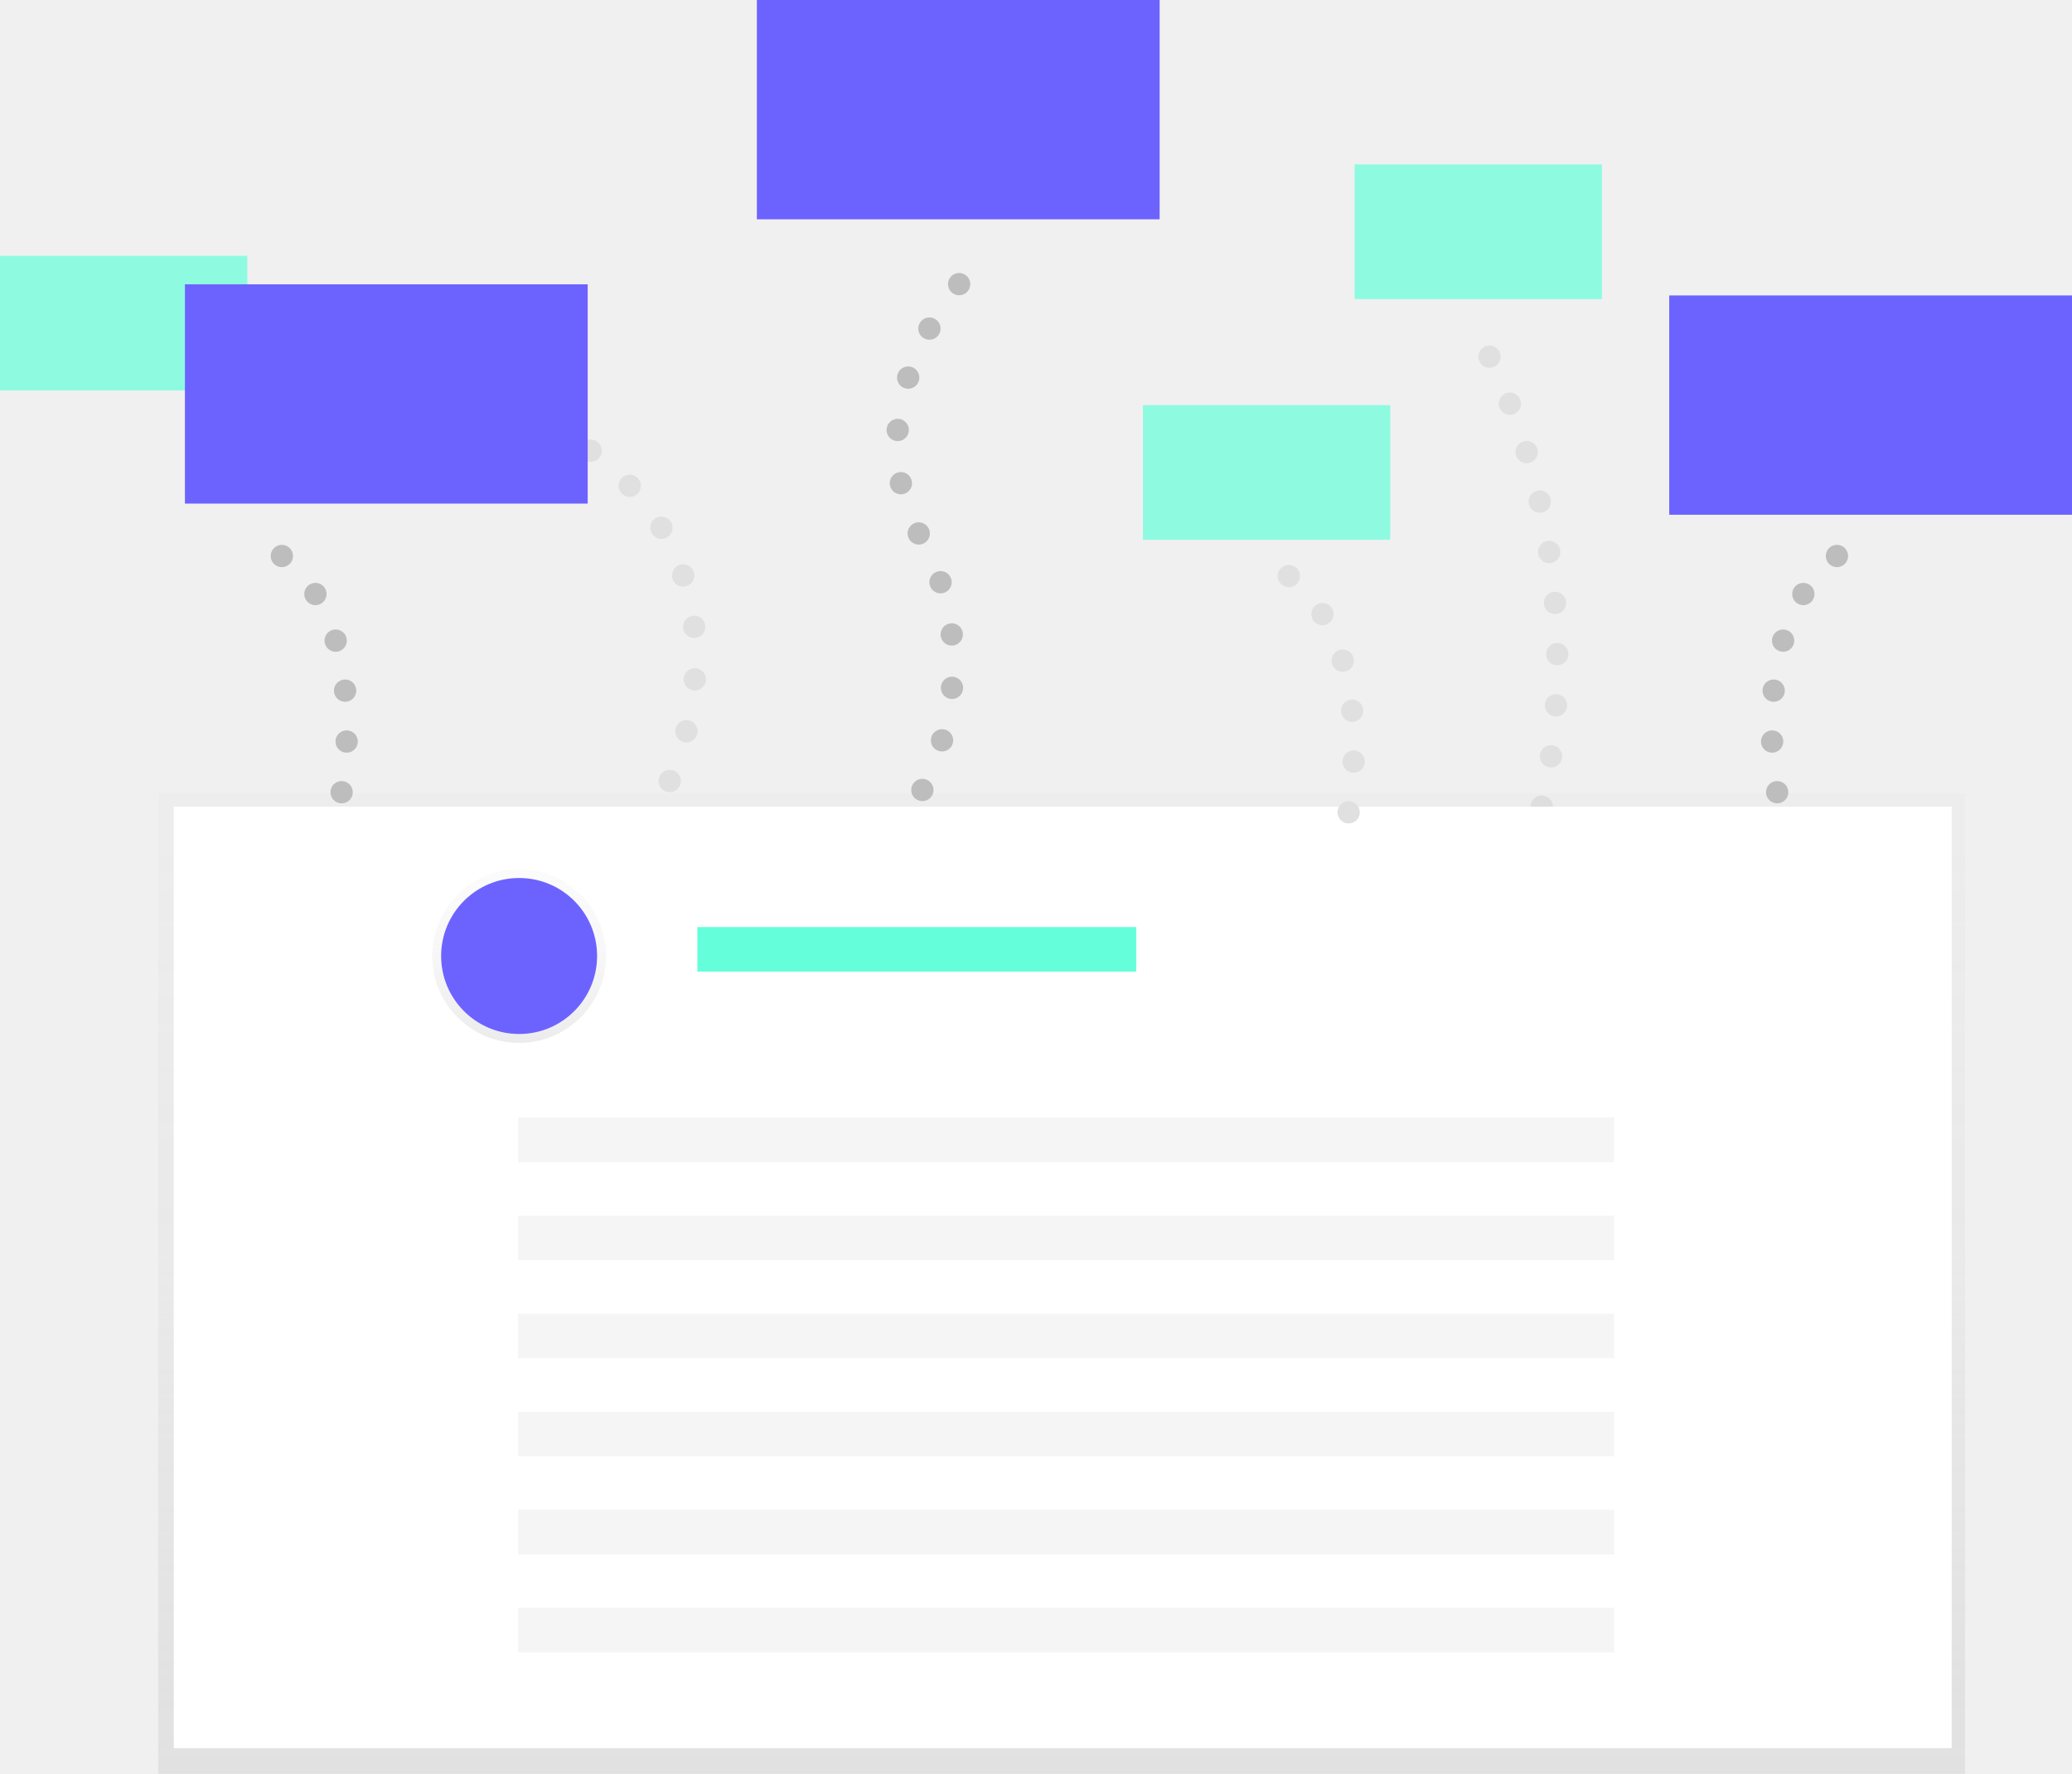
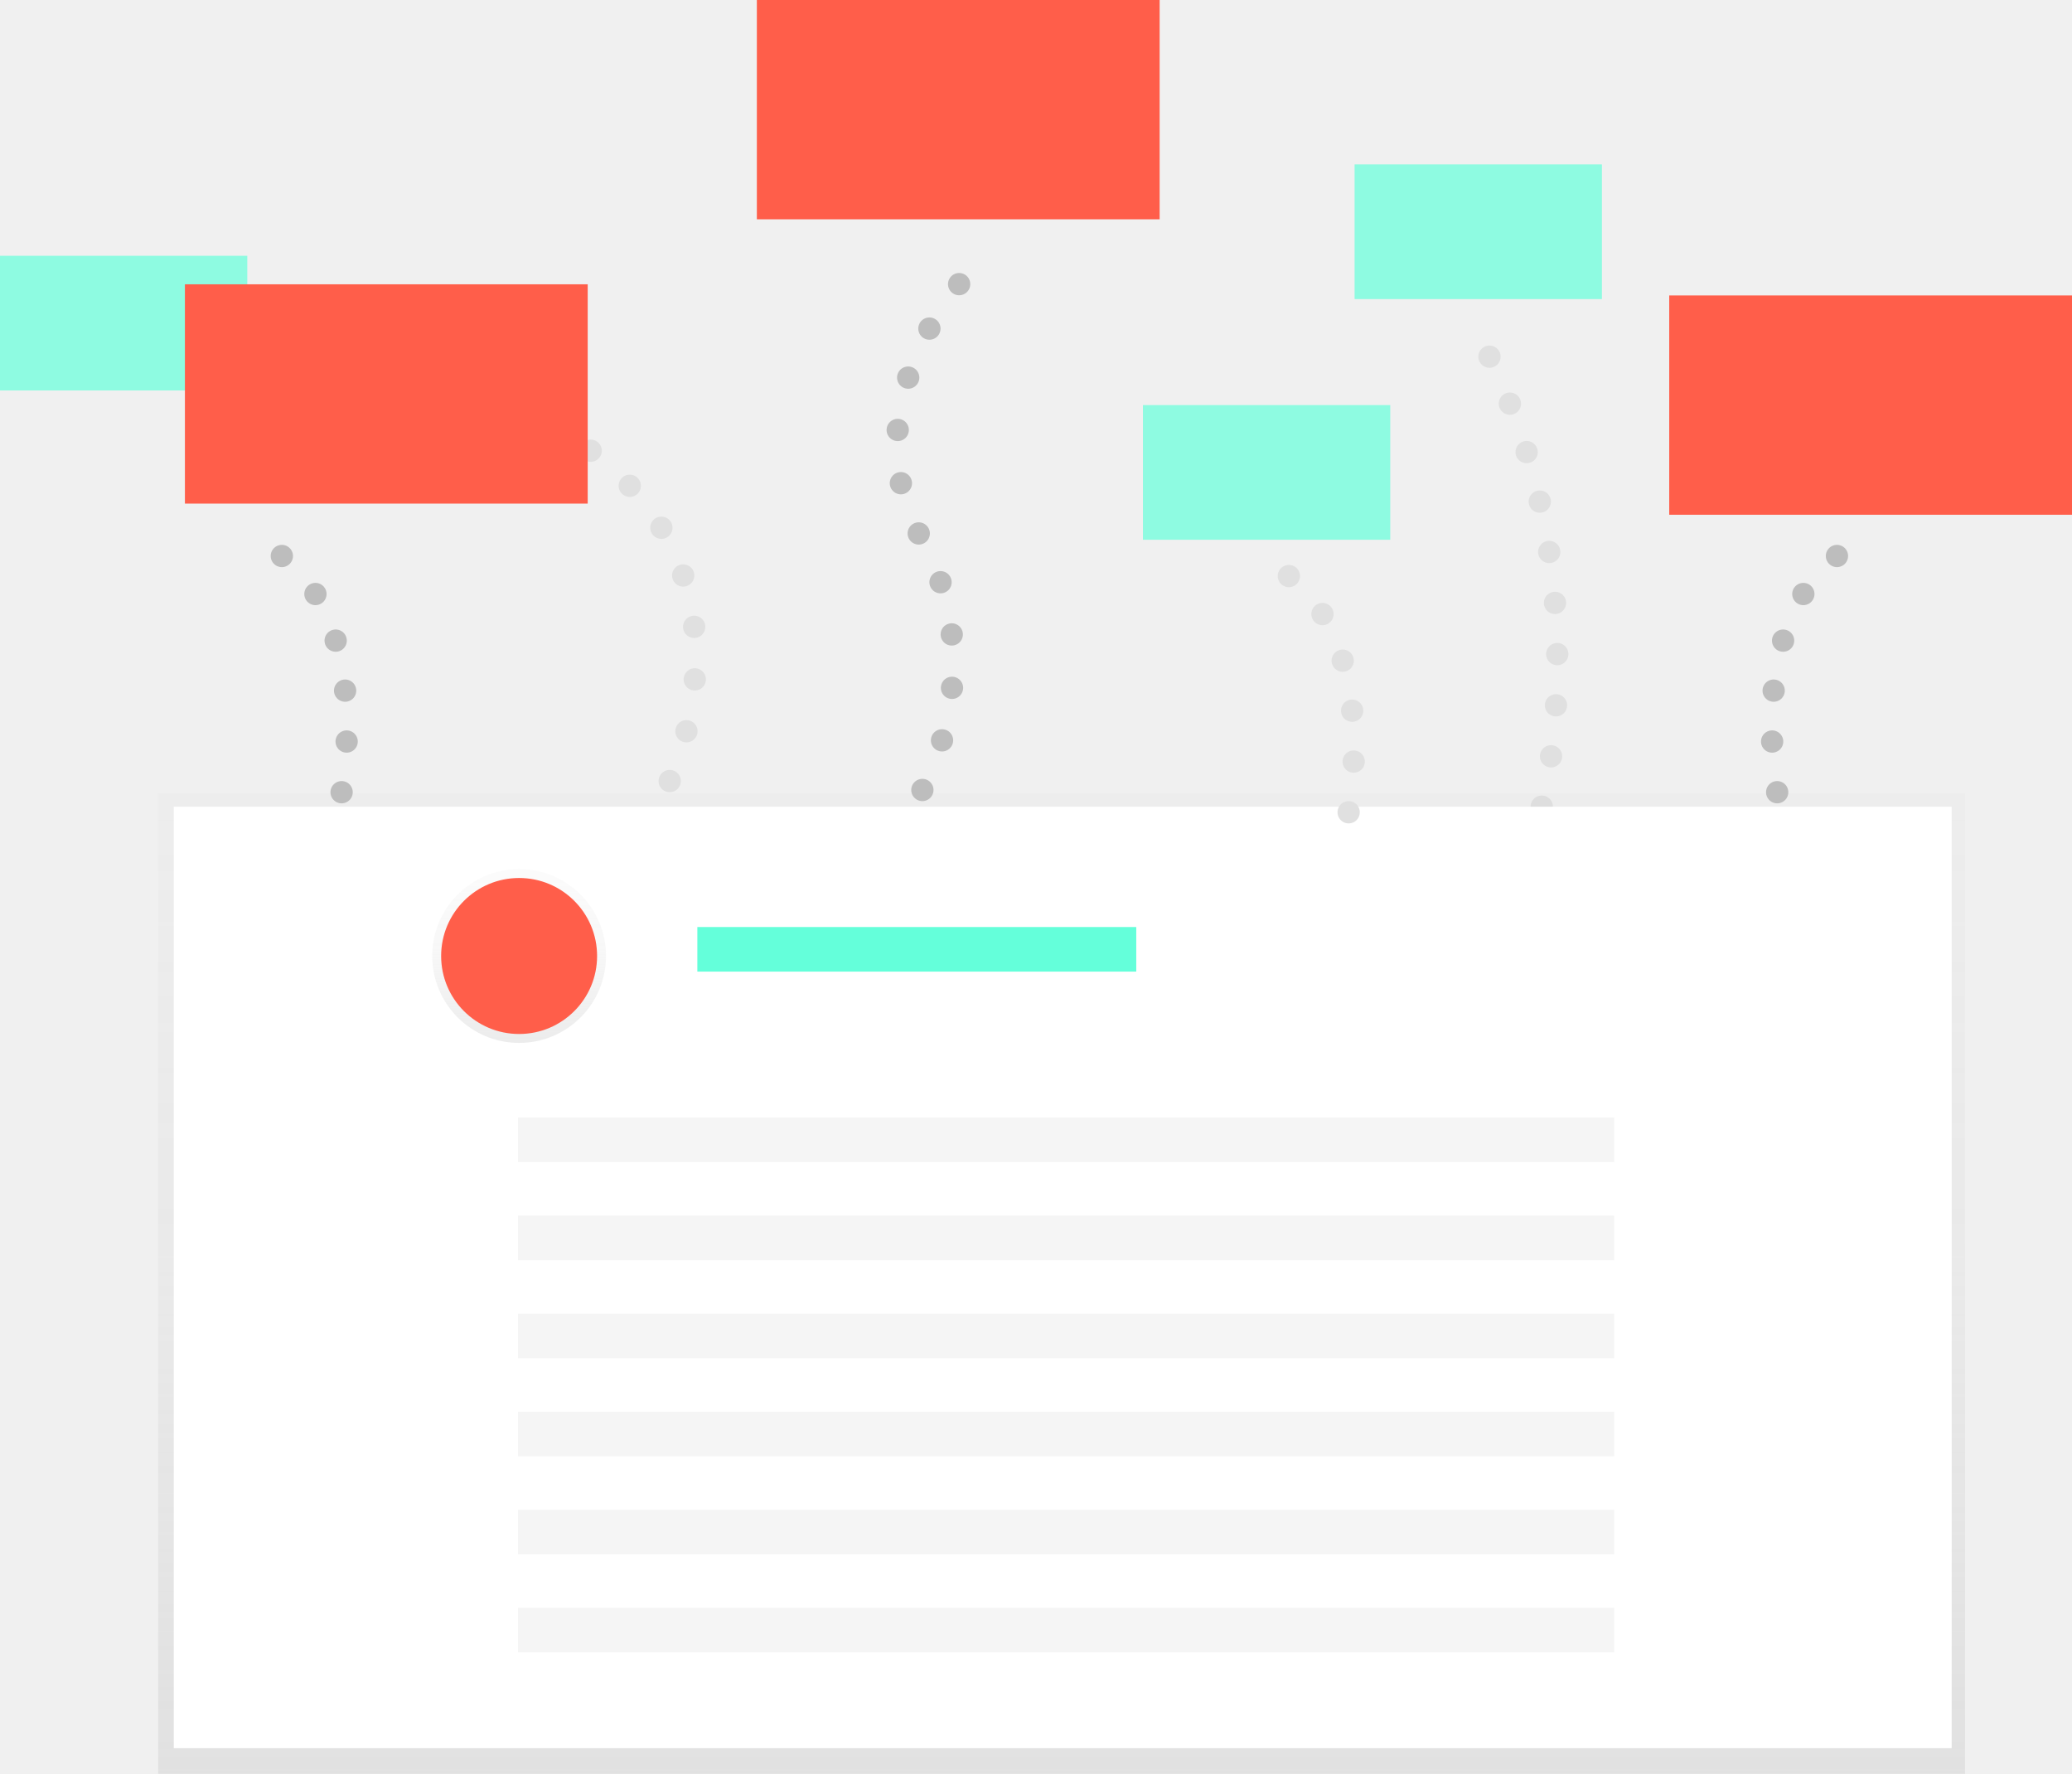
<svg xmlns="http://www.w3.org/2000/svg" xmlns:xlink="http://www.w3.org/1999/xlink" id="3cb0c07a-f133-46d2-a6b2-dad528c8be8f" data-name="Layer 1" viewBox="0 0 930 796">
  <defs>
    <linearGradient id="f5001a13-cfe6-4c8f-88a7-1ed26db83ffd" x1="476.5" y1="796" x2="476.5" y2="356" gradientUnits="userSpaceOnUse">
      <stop offset="0" stop-color="#b3b3b3" stop-opacity="0.25" />
      <stop offset="0.54" stop-color="#b3b3b3" stop-opacity="0.1" />
      <stop offset="1" stop-color="#b3b3b3" stop-opacity="0.05" />
    </linearGradient>
    <linearGradient id="78373005-7475-4e76-bc76-3e27e6664849" x1="233" y1="468" x2="233" y2="390" xlink:href="#f5001a13-cfe6-4c8f-88a7-1ed26db83ffd" />
  </defs>
  <path d="M827,414s28-104-28-211" transform="translate(-135 -52)" fill="none" stroke="#e0e0e0" stroke-linecap="round" stroke-linejoin="round" stroke-width="10" stroke-dasharray="0 23" />
  <line x1="300.59" y1="350.5" x2="300.59" y2="350.5" fill="none" stroke="#e0e0e0" stroke-linecap="round" stroke-linejoin="round" stroke-width="10" />
  <path d="M443.1,380.15c9.88-40.36,12.83-124.5-117.66-160.22" transform="translate(-135 -52)" fill="none" stroke="#e0e0e0" stroke-linecap="round" stroke-linejoin="round" stroke-width="10" stroke-dasharray="0 23.61" />
  <line x1="179" y1="165" x2="179" y2="165" fill="none" stroke="#e0e0e0" stroke-linecap="round" stroke-linejoin="round" stroke-width="10" />
  <rect x="71" y="356" width="811" height="440" fill="url(#f5001a13-cfe6-4c8f-88a7-1ed26db83ffd)" />
  <rect x="78" y="362" width="798" height="422.5" fill="#fff" />
  <circle cx="233" cy="429" r="39" fill="url(#78373005-7475-4e76-bc76-3e27e6664849)" />
-   <circle cx="233" cy="429" r="35" fill="#6C63FF" />
+   <circle cx="233" cy="429" r="35" fill="#FF5E4A" />
  <rect x="313" y="416" width="197" height="20" fill="#64ffda" />
  <rect x="232.5" y="545.5" width="492" height="20" fill="#f5f5f5" />
  <rect x="232.5" y="501.5" width="492" height="20" fill="#f5f5f5" />
  <rect x="232.5" y="589.5" width="492" height="20" fill="#f5f5f5" />
  <rect x="232.5" y="633.5" width="492" height="20" fill="#f5f5f5" />
  <rect x="232.5" y="677.5" width="492" height="20" fill="#f5f5f5" />
  <rect x="232.5" y="721.5" width="492" height="20" fill="#f5f5f5" />
  <line x1="153.33" y1="355.5" x2="153.33" y2="355.5" fill="none" stroke="#bdbdbd" stroke-linecap="round" stroke-linejoin="round" stroke-width="10" />
  <path d="M290.59,384.76c.76-21.62-1.88-53.94-20.78-75.41" transform="translate(-135 -52)" fill="none" stroke="#bdbdbd" stroke-linecap="round" stroke-linejoin="round" stroke-width="10" stroke-dasharray="0 22.87" />
  <line x1="126.5" y1="249.5" x2="126.5" y2="249.5" fill="none" stroke="#bdbdbd" stroke-linecap="round" stroke-linejoin="round" stroke-width="10" />
  <line x1="605.33" y1="364.5" x2="605.33" y2="364.5" fill="none" stroke="#e0e0e0" stroke-linecap="round" stroke-linejoin="round" stroke-width="10" />
  <path d="M742.59,393.76c.76-21.62-1.88-53.94-20.78-75.41" transform="translate(-135 -52)" fill="none" stroke="#e0e0e0" stroke-linecap="round" stroke-linejoin="round" stroke-width="10" stroke-dasharray="0 22.87" />
  <line x1="578.5" y1="258.5" x2="578.5" y2="258.5" fill="none" stroke="#e0e0e0" stroke-linecap="round" stroke-linejoin="round" stroke-width="10" />
  <line x1="797.67" y1="355.5" x2="797.67" y2="355.5" fill="none" stroke="#bdbdbd" stroke-linecap="round" stroke-linejoin="round" stroke-width="10" />
  <path d="M930.41,384.76c-.76-21.62,1.88-53.94,20.78-75.41" transform="translate(-135 -52)" fill="none" stroke="#bdbdbd" stroke-linecap="round" stroke-linejoin="round" stroke-width="10" stroke-dasharray="0 22.87" />
  <line x1="824.5" y1="249.5" x2="824.5" y2="249.5" fill="none" stroke="#bdbdbd" stroke-linecap="round" stroke-linejoin="round" stroke-width="10" />
  <rect y="114.78" width="111" height="60.43" fill="#64ffda" opacity="0.7" />
  <rect x="608" y="73.78" width="111" height="60.43" fill="#64ffda" opacity="0.7" />
  <rect x="513" y="181.78" width="111" height="60.43" fill="#64ffda" opacity="0.7" />
-   <rect x="83" y="127.58" width="180.78" height="98.41" fill="#6C63FF" />
-   <rect x="749.22" y="132.58" width="180.78" height="98.41" fill="#6C63FF" />
-   <rect x="339.71" width="180.78" height="98.41" fill="#6C63FF" />
+   <rect x="83" y="127.58" width="180.78" height="98.41" fill="#FF5E4A" />
+   <rect x="749.22" y="132.58" width="180.78" height="98.41" fill="#FF5E4A" />
+   <rect x="339.71" width="180.78" height="98.41" fill="#FF5E4A" />
  <line x1="414" y1="354.5" x2="414" y2="354.5" fill="none" stroke="#bdbdbd" stroke-linecap="round" stroke-linejoin="round" stroke-width="10" />
  <path d="M557.82,384.22c6.13-21.36,10.12-55.49-9.32-90.72-24-43.51-2.42-85.9,9.85-104.36" transform="translate(-135 -52)" fill="none" stroke="#bdbdbd" stroke-linecap="round" stroke-linejoin="round" stroke-width="10" stroke-dasharray="0 24.01" />
  <line x1="430.5" y1="127.5" x2="430.5" y2="127.5" fill="none" stroke="#bdbdbd" stroke-linecap="round" stroke-linejoin="round" stroke-width="10" />
</svg>
